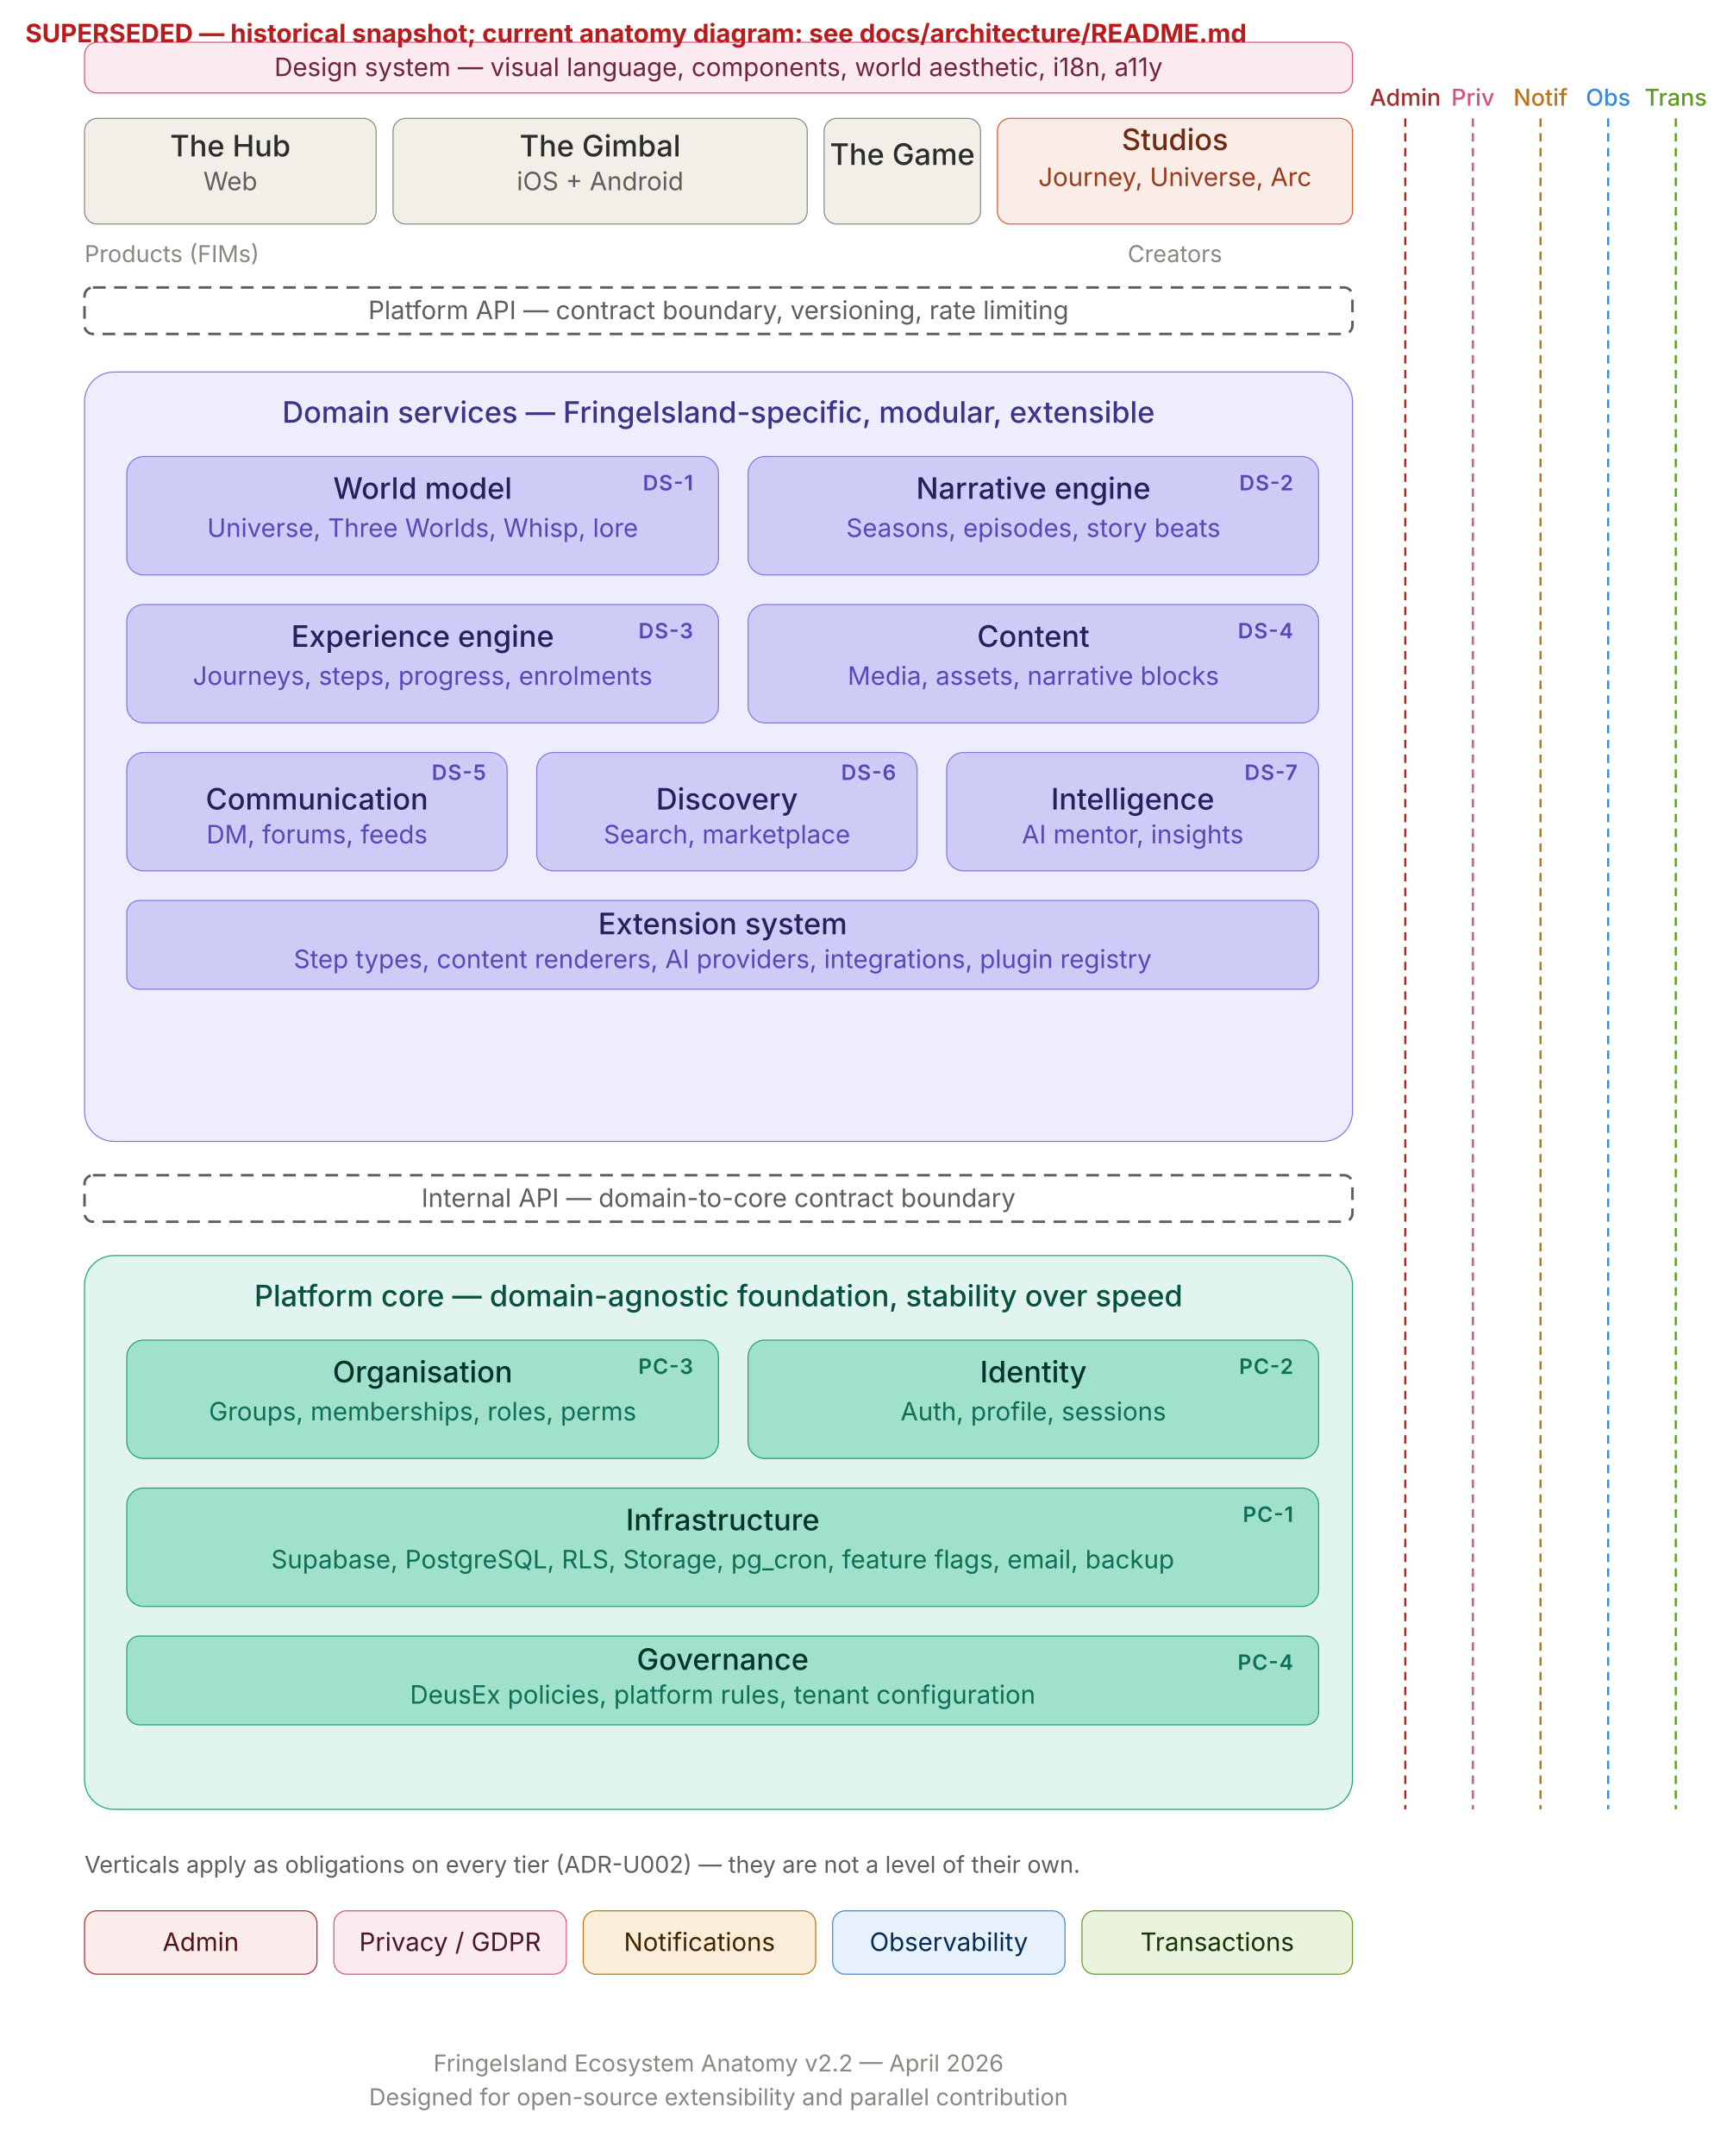
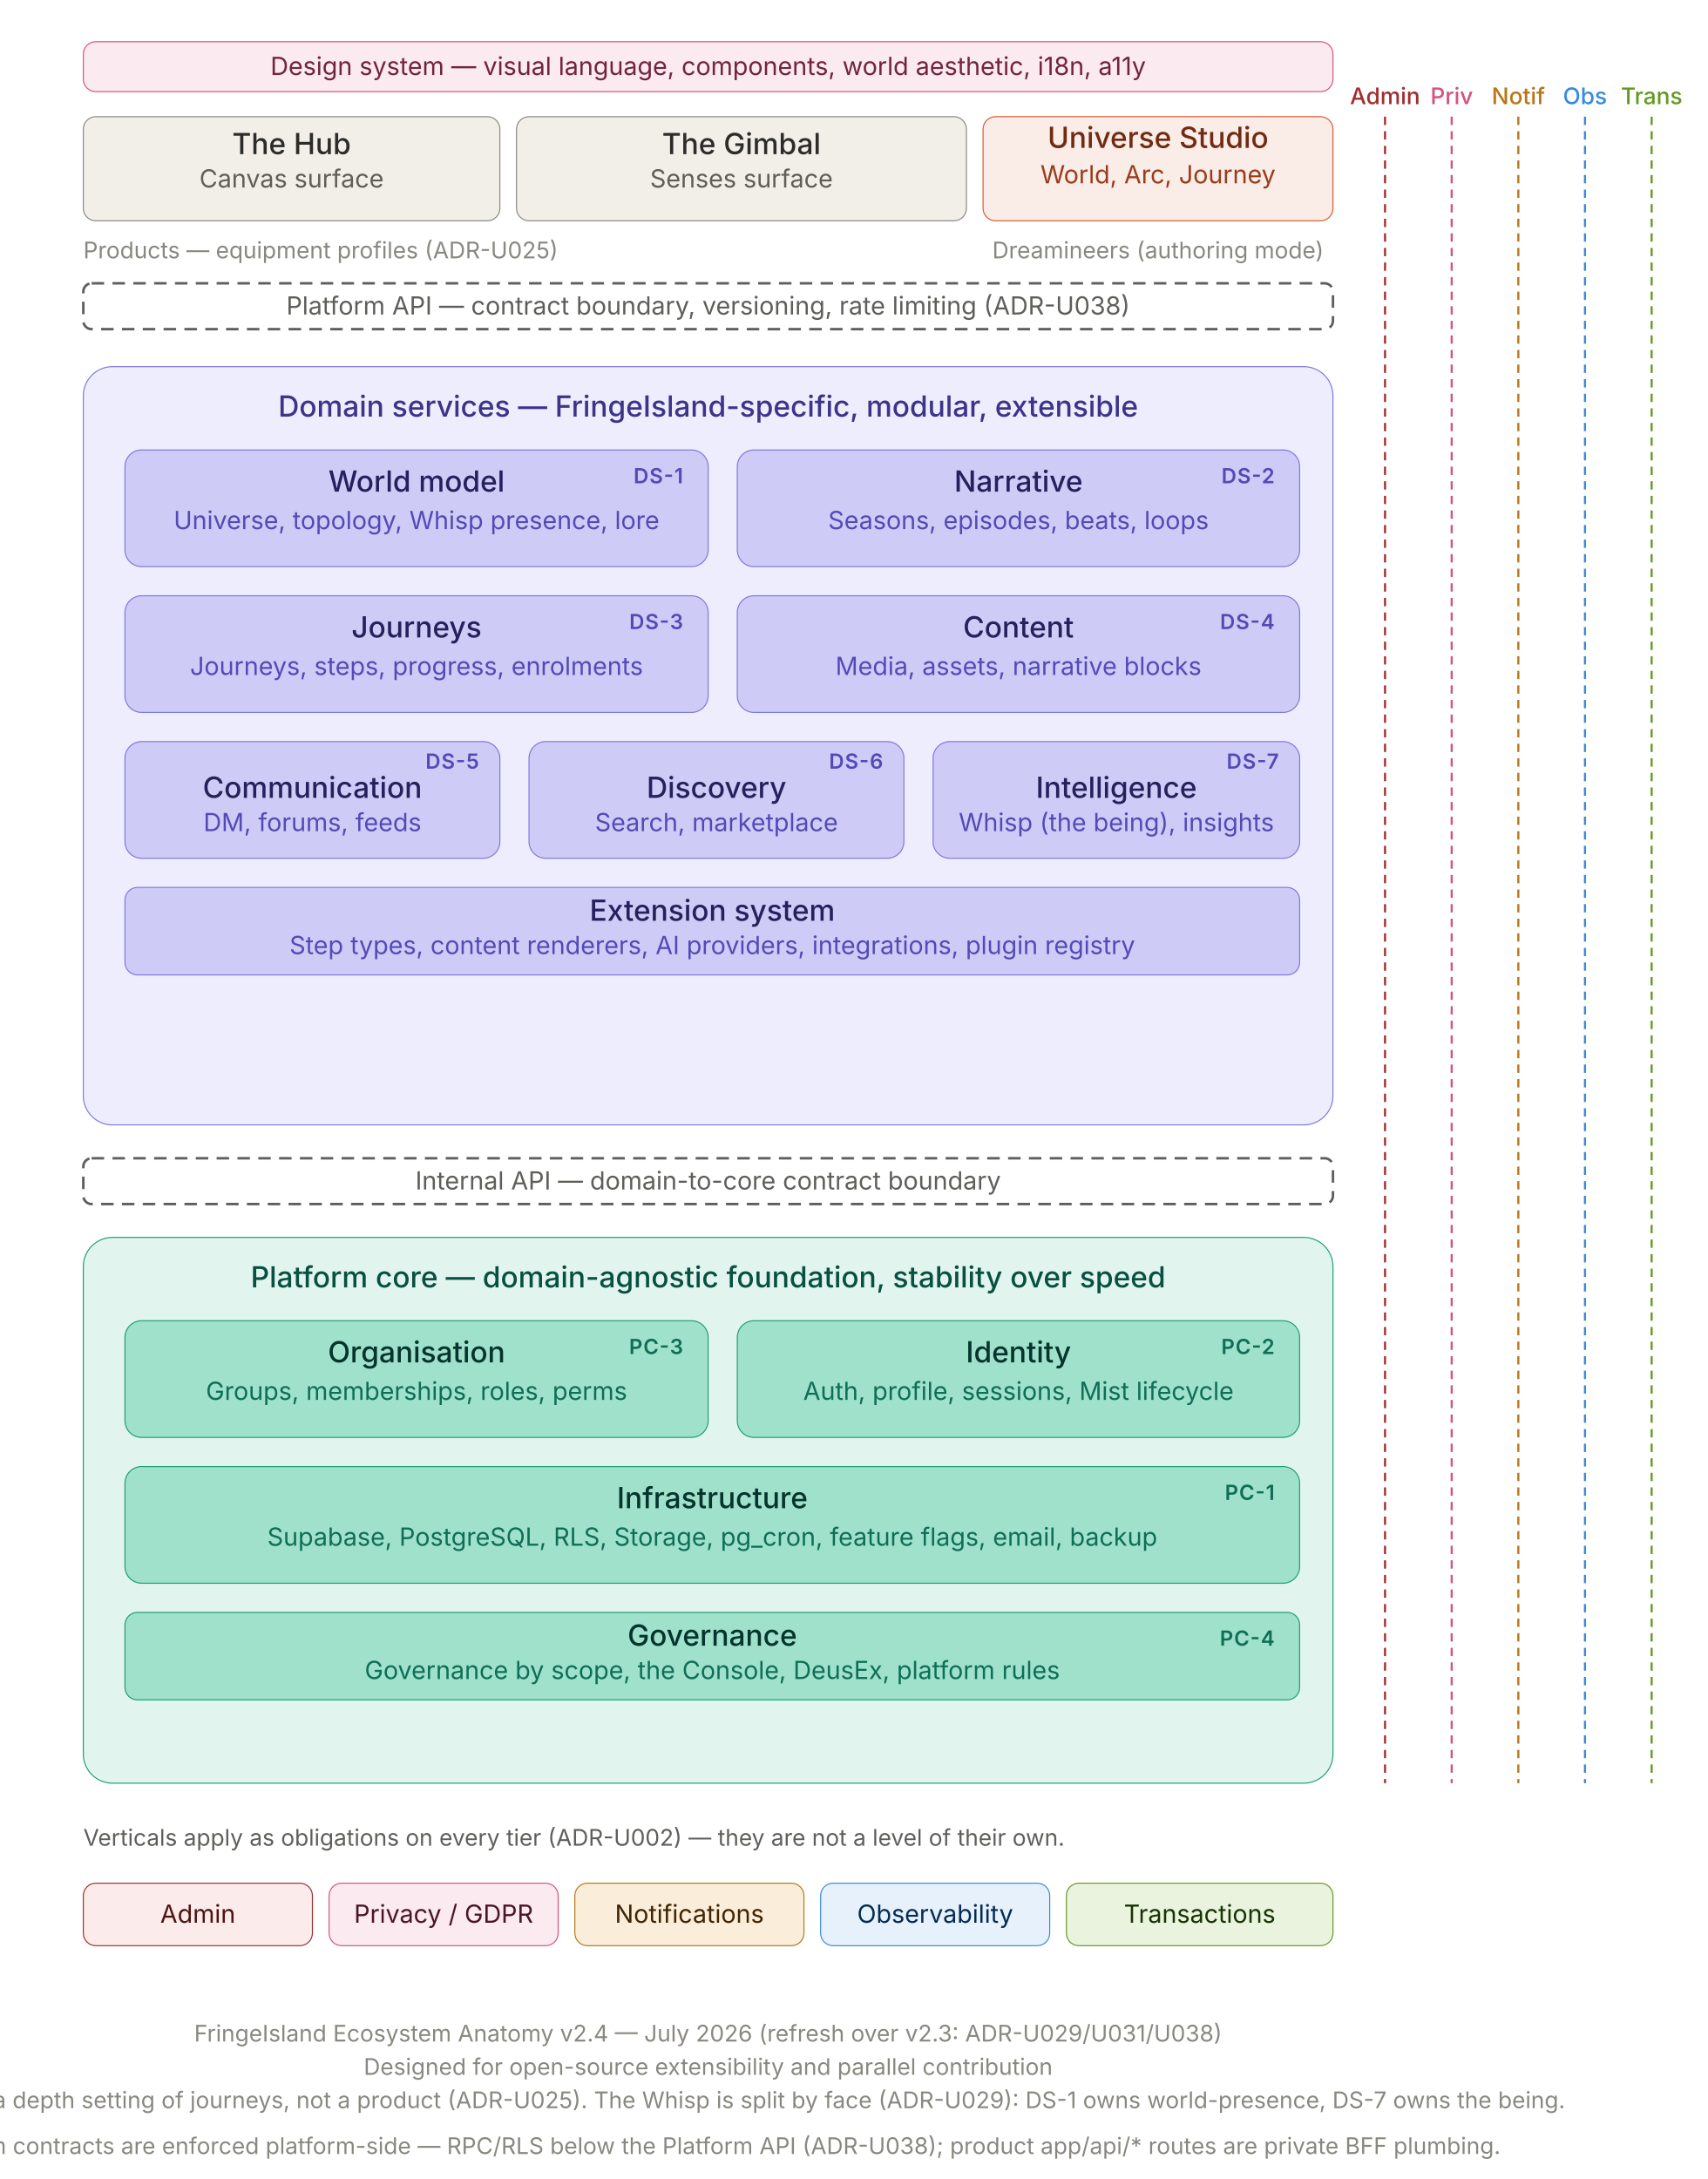
- <svg xmlns="http://www.w3.org/2000/svg" viewBox="0 0 820 1020" role="img" font-family="'Inter', 'Anthropic Sans', -apple-system, BlinkMacSystemFont, 'Segoe UI', Helvetica, Arial, sans-serif">
+ <svg xmlns="http://www.w3.org/2000/svg" viewBox="0 0 820 1046" role="img" font-family="'Inter', 'Anthropic Sans', -apple-system, BlinkMacSystemFont, 'Segoe UI', Helvetica, Arial, sans-serif">
  <style>
  .t  { font-size: 14px; fill: #3d3d3a; font-weight: 400; }
  .ts { font-size: 12px; fill: #5f5e5a; font-weight: 400; }
  .th { font-size: 14px; fill: #3d3d3a; font-weight: 500; }
  .id-tag { font-size: 10px; font-weight: 600; letter-spacing: 0.4px; }

  .band-design rect { fill: #FBEAF0; stroke: #D4537E; }
  .band-design text { fill: #72243E; }

  .box-product rect { fill: #F1EFE8; stroke: #888780; }
  .box-product .th { fill: #2C2C2A; }
  .box-product .ts { fill: #5F5E5A; }

  .box-studio rect { fill: #FAECE7; stroke: #D85A30; }
  .box-studio .th { fill: #712B13; }
  .box-studio .ts { fill: #993C1D; }

  .band-api rect { fill: none; stroke: #5F5E5A; }
  .band-api text { fill: #5F5E5A; }

  .container-ds rect.container { fill: #EEEDFE; stroke: #7F77DD; }
  .container-ds .container-label { fill: #3C3489; }
  .box-ds rect { fill: #CECBF6; stroke: #7F77DD; }
  .box-ds .th { fill: #26215C; }
  .box-ds .ts { fill: #534AB7; }
  .box-ds .id-tag { fill: #534AB7; }

  .container-pc rect.container { fill: #E1F5EE; stroke: #1D9E75; }
  .container-pc .container-label { fill: #085041; }
  .box-pc rect { fill: #9FE1CB; stroke: #1D9E75; }
  .box-pc .th { fill: #04342C; }
  .box-pc .ts { fill: #0F6E56; }
  .box-pc .id-tag { fill: #0F6E56; }

  .vert-label { font-size: 11px; font-weight: 500; }
  .vert-thread { stroke-width: 1; stroke-dasharray: 4 3; fill: none; }
  .vert-thread-admin { stroke: #A32D2D; }
  .vert-thread-priv  { stroke: #D4537E; }
  .vert-thread-notif { stroke: #BA7517; }
  .vert-thread-obs   { stroke: #378ADD; }
  .vert-thread-trans { stroke: #639922; }
  .vert-label-admin { fill: #A32D2D; }
  .vert-label-priv  { fill: #D4537E; }
  .vert-label-notif { fill: #BA7517; }
  .vert-label-obs   { fill: #378ADD; }
  .vert-label-trans { fill: #639922; }
  .vert-footer { fill: #5F5E5A; font-size: 11px; }

  .chip-admin rect { fill: #FCEBEB; stroke: #A32D2D; }
  .chip-admin text { fill: #501313; }
  .chip-priv  rect { fill: #FBEAF0; stroke: #D4537E; }
  .chip-priv  text { fill: #4B1528; }
  .chip-notif rect { fill: #FAEEDA; stroke: #BA7517; }
  .chip-notif text { fill: #412402; }
  .chip-obs   rect { fill: #E6F1FB; stroke: #378ADD; }
  .chip-obs   text { fill: #042C53; }
  .chip-trans rect { fill: #EAF3DE; stroke: #639922; }
  .chip-trans text { fill: #173404; }

  .caption { font-size: 11px; fill: #888780; }

  @media (prefers-color-scheme: dark) {
    .t  { fill: #c2c0b6; }
    .ts { fill: #9c9a92; }
    .th { fill: #c2c0b6; }

    .band-design rect { fill: #4B1528; stroke: #E88AAF; }
    .band-design text { fill: #F4C5D7; }

    .box-product rect { fill: #3F3E3B; stroke: #B5B3AA; }
    .box-product .th { fill: #E6E4DC; }
    .box-product .ts { fill: #C2C0B6; }

    .box-studio rect { fill: #712B13; stroke: #F4A98C; }
    .box-studio .th { fill: #FBE3D6; }
    .box-studio .ts { fill: #F4C5AE; }

    .band-api rect { stroke: #9c9a92; }
    .band-api text { fill: #c2c0b6; }

    .container-ds rect.container { fill: #3C3489; stroke: #AFA9EC; }
    .container-ds .container-label { fill: #EEEDFE; }
    .box-ds rect { fill: #534AB7; stroke: #AFA9EC; }
    .box-ds .th { fill: #EEEDFE; }
    .box-ds .ts { fill: #CECBF6; }
    .box-ds .id-tag { fill: #CECBF6; }

    .container-pc rect.container { fill: #085041; stroke: #5DCAA5; }
    .container-pc .container-label { fill: #E1F5EE; }
    .box-pc rect { fill: #0F6E56; stroke: #5DCAA5; }
    .box-pc .th { fill: #E1F5EE; }
    .box-pc .ts { fill: #9FE1CB; }
    .box-pc .id-tag { fill: #9FE1CB; }

    .vert-thread-admin { stroke: #E89898; }
    .vert-thread-priv  { stroke: #E88AAF; }
    .vert-thread-notif { stroke: #E8B263; }
    .vert-thread-obs   { stroke: #72AFE4; }
    .vert-thread-trans { stroke: #A8CE7E; }
    .vert-label-admin { fill: #E89898; }
    .vert-label-priv  { fill: #E88AAF; }
    .vert-label-notif { fill: #E8B263; }
    .vert-label-obs   { fill: #72AFE4; }
    .vert-label-trans { fill: #A8CE7E; }
    .vert-footer { fill: #c2c0b6; }

    .chip-admin rect { fill: #501313; stroke: #E89898; }
    .chip-admin text { fill: #FCEBEB; }
    .chip-priv  rect { fill: #4B1528; stroke: #E88AAF; }
    .chip-priv  text { fill: #FBEAF0; }
    .chip-notif rect { fill: #412402; stroke: #E8B263; }
    .chip-notif text { fill: #FAEEDA; }
    .chip-obs   rect { fill: #042C53; stroke: #72AFE4; }
    .chip-obs   text { fill: #E6F1FB; }
    .chip-trans rect { fill: #173404; stroke: #A8CE7E; }
    .chip-trans text { fill: #EAF3DE; }

    .caption { fill: #9c9a92; }
  }
</style>
  <defs>
    <marker id="arrow" viewBox="0 0 10 10" refX="8" refY="5" markerWidth="6" markerHeight="6" orient="auto-start-reverse">
      <path d="M2 1L8 5L2 9" fill="none" stroke="#888" stroke-width="1.5" stroke-linecap="round" stroke-linejoin="round" />
    </marker>
  </defs>
  <g class="band-design">
    <rect x="40" y="20" width="600" height="24" rx="6" stroke-width="0.5" />
    <text x="340" y="36" text-anchor="middle" class="ts">Design system — visual language, components, world aesthetic, i18n, a11y</text>
  </g>
  <g class="box-product">
-     <rect x="40" y="56" width="138" height="50" rx="6" stroke-width="0.5" />
-     <text x="109" y="74" text-anchor="middle" class="th">The Hub</text>
-     <text x="109" y="90" text-anchor="middle" class="ts">Web</text>
+     <rect x="40" y="56" width="200" height="50" rx="6" stroke-width="0.5" />
+     <text x="140" y="74" text-anchor="middle" class="th">The Hub</text>
+     <text x="140" y="90" text-anchor="middle" class="ts">Canvas surface</text>
  </g>
  <g class="box-product">
-     <rect x="186" y="56" width="196" height="50" rx="6" stroke-width="0.5" />
-     <text x="284" y="74" text-anchor="middle" class="th">The Gimbal</text>
-     <text x="284" y="90" text-anchor="middle" class="ts">iOS + Android</text>
-   </g>
-   <g class="box-product">
-     <rect x="390" y="56" width="74" height="50" rx="6" stroke-width="0.5" />
-     <text x="427" y="78" text-anchor="middle" class="th">The Game</text>
+     <rect x="248" y="56" width="216" height="50" rx="6" stroke-width="0.5" />
+     <text x="356" y="74" text-anchor="middle" class="th">The Gimbal</text>
+     <text x="356" y="90" text-anchor="middle" class="ts">Senses surface</text>
  </g>
  <g class="box-studio">
    <rect x="472" y="56" width="168" height="50" rx="6" stroke-width="0.5" />
-     <text x="556" y="71" text-anchor="middle" class="th">Studios</text>
-     <text x="556" y="88" text-anchor="middle" class="ts">Journey, Universe, Arc</text>
-   </g>
-   <text x="40" y="124" class="caption">Products (FIMs)</text>
-   <text x="556" y="124" text-anchor="middle" class="caption">Creators</text>
+     <text x="556" y="71" text-anchor="middle" class="th">Universe Studio</text>
+     <text x="556" y="88" text-anchor="middle" class="ts">World, Arc, Journey</text>
+   </g>
+   <text x="40" y="124" class="caption">Products — equipment profiles (ADR-U025)</text>
+   <text x="556" y="124" text-anchor="middle" class="caption">Dreamineers (authoring mode)</text>
  <g class="band-api">
    <rect x="40" y="136" width="600" height="22" rx="4" stroke-width="1.2" stroke-dasharray="6 4" />
-     <text x="340" y="151" text-anchor="middle" class="ts">Platform API — contract boundary, versioning, rate limiting</text>
+     <text x="340" y="151" text-anchor="middle" class="ts">Platform API — contract boundary, versioning, rate limiting (ADR-U038)</text>
  </g>
  <g class="container-ds">
    <rect class="container" x="40" y="176" width="600" height="364" rx="14" stroke-width="0.5" />
    <text class="container-label th" x="340" y="200" text-anchor="middle">Domain services — FringeIsland-specific, modular, extensible</text>
  </g>
  <g class="box-ds">
    <rect x="60" y="216" width="280" height="56" rx="8" stroke-width="0.5" />
    <text x="328" y="232" text-anchor="end" class="id-tag">DS-1</text>
    <text x="200" y="236" text-anchor="middle" class="th">World model</text>
-     <text x="200" y="254" text-anchor="middle" class="ts">Universe, Three Worlds, Whisp, lore</text>
+     <text x="200" y="254" text-anchor="middle" class="ts">Universe, topology, Whisp presence, lore</text>
  </g>
  <g class="box-ds">
    <rect x="354" y="216" width="270" height="56" rx="8" stroke-width="0.5" />
    <text x="612" y="232" text-anchor="end" class="id-tag">DS-2</text>
-     <text x="489" y="236" text-anchor="middle" class="th">Narrative engine</text>
-     <text x="489" y="254" text-anchor="middle" class="ts">Seasons, episodes, story beats</text>
+     <text x="489" y="236" text-anchor="middle" class="th">Narrative</text>
+     <text x="489" y="254" text-anchor="middle" class="ts">Seasons, episodes, beats, loops</text>
  </g>
  <g class="box-ds">
    <rect x="60" y="286" width="280" height="56" rx="8" stroke-width="0.5" />
    <text x="328" y="302" text-anchor="end" class="id-tag">DS-3</text>
-     <text x="200" y="306" text-anchor="middle" class="th">Experience engine</text>
+     <text x="200" y="306" text-anchor="middle" class="th">Journeys</text>
    <text x="200" y="324" text-anchor="middle" class="ts">Journeys, steps, progress, enrolments</text>
  </g>
  <g class="box-ds">
    <rect x="354" y="286" width="270" height="56" rx="8" stroke-width="0.5" />
    <text x="612" y="302" text-anchor="end" class="id-tag">DS-4</text>
    <text x="489" y="306" text-anchor="middle" class="th">Content</text>
    <text x="489" y="324" text-anchor="middle" class="ts">Media, assets, narrative blocks</text>
  </g>
  <g class="box-ds">
    <rect x="60" y="356" width="180" height="56" rx="8" stroke-width="0.5" />
    <text x="230" y="369" text-anchor="end" class="id-tag">DS-5</text>
    <text x="150" y="383" text-anchor="middle" class="th">Communication</text>
    <text x="150" y="399" text-anchor="middle" class="ts">DM, forums, feeds</text>
  </g>
  <g class="box-ds">
    <rect x="254" y="356" width="180" height="56" rx="8" stroke-width="0.5" />
    <text x="424" y="369" text-anchor="end" class="id-tag">DS-6</text>
    <text x="344" y="383" text-anchor="middle" class="th">Discovery</text>
    <text x="344" y="399" text-anchor="middle" class="ts">Search, marketplace</text>
  </g>
  <g class="box-ds">
    <rect x="448" y="356" width="176" height="56" rx="8" stroke-width="0.5" />
    <text x="614" y="369" text-anchor="end" class="id-tag">DS-7</text>
    <text x="536" y="383" text-anchor="middle" class="th">Intelligence</text>
-     <text x="536" y="399" text-anchor="middle" class="ts">AI mentor, insights</text>
+     <text x="536" y="399" text-anchor="middle" class="ts">Whisp (the being), insights</text>
  </g>
  <g class="box-ds">
    <rect x="60" y="426" width="564" height="42" rx="6" stroke-width="0.5" />
    <text x="342" y="442" text-anchor="middle" class="th">Extension system</text>
    <text x="342" y="458" text-anchor="middle" class="ts">Step types, content renderers, AI providers, integrations, plugin registry</text>
  </g>
  <g class="band-api">
    <rect x="40" y="556" width="600" height="22" rx="4" stroke-width="1.2" stroke-dasharray="6 4" />
    <text x="340" y="571" text-anchor="middle" class="ts">Internal API — domain-to-core contract boundary</text>
  </g>
  <g class="container-pc">
    <rect class="container" x="40" y="594" width="600" height="262" rx="14" stroke-width="0.5" />
    <text class="container-label th" x="340" y="618" text-anchor="middle">Platform core — domain-agnostic foundation, stability over speed</text>
  </g>
  <g class="box-pc">
    <rect x="60" y="634" width="280" height="56" rx="8" stroke-width="0.5" />
    <text x="328" y="650" text-anchor="end" class="id-tag">PC-3</text>
    <text x="200" y="654" text-anchor="middle" class="th">Organisation</text>
    <text x="200" y="672" text-anchor="middle" class="ts">Groups, memberships, roles, perms</text>
  </g>
  <g class="box-pc">
    <rect x="354" y="634" width="270" height="56" rx="8" stroke-width="0.5" />
    <text x="612" y="650" text-anchor="end" class="id-tag">PC-2</text>
    <text x="489" y="654" text-anchor="middle" class="th">Identity</text>
-     <text x="489" y="672" text-anchor="middle" class="ts">Auth, profile, sessions</text>
+     <text x="489" y="672" text-anchor="middle" class="ts">Auth, profile, sessions, Mist lifecycle</text>
  </g>
  <g class="box-pc">
    <rect x="60" y="704" width="564" height="56" rx="8" stroke-width="0.5" />
    <text x="612" y="720" text-anchor="end" class="id-tag">PC-1</text>
    <text x="342" y="724" text-anchor="middle" class="th">Infrastructure</text>
    <text x="342" y="742" text-anchor="middle" class="ts">Supabase, PostgreSQL, RLS, Storage, pg_cron, feature flags, email, backup</text>
  </g>
  <g class="box-pc">
    <rect x="60" y="774" width="564" height="42" rx="6" stroke-width="0.5" />
    <text x="612" y="790" text-anchor="end" class="id-tag">PC-4</text>
    <text x="342" y="790" text-anchor="middle" class="th">Governance</text>
-     <text x="342" y="806" text-anchor="middle" class="ts">DeusEx policies, platform rules, tenant configuration</text>
+     <text x="342" y="806" text-anchor="middle" class="ts">Governance by scope, the Console, DeusEx, platform rules</text>
  </g>
  <text class="vert-footer" x="40" y="886">Verticals apply as obligations on every tier (ADR-U002) — they are not a level of their own.</text>
  <g class="chip-admin">
    <rect x="40" y="904" width="110" height="30" rx="6" stroke-width="0.5" />
    <text x="95" y="923" text-anchor="middle" class="ts">Admin</text>
  </g>
  <g class="chip-priv">
    <rect x="158" y="904" width="110" height="30" rx="6" stroke-width="0.5" />
    <text x="213" y="923" text-anchor="middle" class="ts">Privacy / GDPR</text>
  </g>
  <g class="chip-notif">
    <rect x="276" y="904" width="110" height="30" rx="6" stroke-width="0.5" />
    <text x="331" y="923" text-anchor="middle" class="ts">Notifications</text>
  </g>
  <g class="chip-obs">
    <rect x="394" y="904" width="110" height="30" rx="6" stroke-width="0.5" />
    <text x="449" y="923" text-anchor="middle" class="ts">Observability</text>
  </g>
  <g class="chip-trans">
    <rect x="512" y="904" width="128" height="30" rx="6" stroke-width="0.5" />
    <text x="576" y="923" text-anchor="middle" class="ts">Transactions</text>
  </g>
-   <text x="340" y="980" text-anchor="middle" class="caption">FringeIsland Ecosystem Anatomy v2.2 — April 2026</text>
+   <text x="340" y="980" text-anchor="middle" class="caption">FringeIsland Ecosystem Anatomy v2.4 — July 2026 (refresh over v2.3: ADR-U029/U031/U038)</text>
  <text x="340" y="996" text-anchor="middle" class="caption">Designed for open-source extensibility and parallel contribution</text>
+   <text x="340" y="1012" text-anchor="middle" class="caption">The Game is a depth setting of journeys, not a product (ADR-U025). The Whisp is split by face (ADR-U029): DS-1 owns world-presence, DS-7 owns the being.</text>
  <text class="vert-label vert-label-admin" x="665" y="50" text-anchor="middle">Admin</text>
  <text class="vert-label vert-label-priv" x="697" y="50" text-anchor="middle">Priv</text>
  <text class="vert-label vert-label-notif" x="729" y="50" text-anchor="middle">Notif</text>
  <text class="vert-label vert-label-obs" x="761" y="50" text-anchor="middle">Obs</text>
  <text class="vert-label vert-label-trans" x="793" y="50" text-anchor="middle">Trans</text>
  <line class="vert-thread vert-thread-admin" x1="665" y1="56" x2="665" y2="856" />
  <line class="vert-thread vert-thread-priv" x1="697" y1="56" x2="697" y2="856" />
  <line class="vert-thread vert-thread-notif" x1="729" y1="56" x2="729" y2="856" />
  <line class="vert-thread vert-thread-obs" x1="761" y1="56" x2="761" y2="856" />
  <line class="vert-thread vert-thread-trans" x1="793" y1="56" x2="793" y2="856" />
-   <text x="12" y="20" font-size="12" font-weight="bold" fill="#b91c1c">SUPERSEDED — historical snapshot; current anatomy diagram: see docs/architecture/README.md</text>
+   <text x="340" y="1034" text-anchor="middle" class="caption">Platform contracts are enforced platform-side — RPC/RLS below the Platform API (ADR-U038); product app/api/* routes are private BFF plumbing.</text>
</svg>
